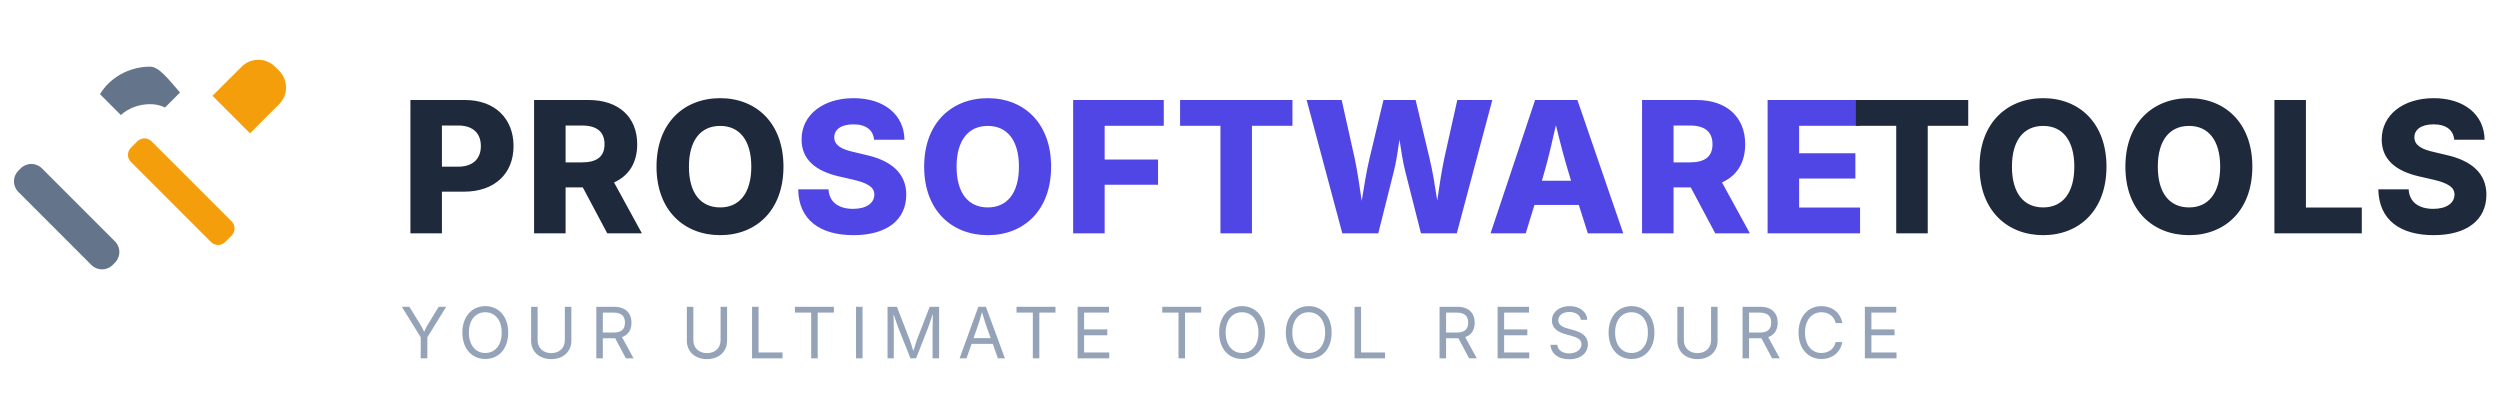
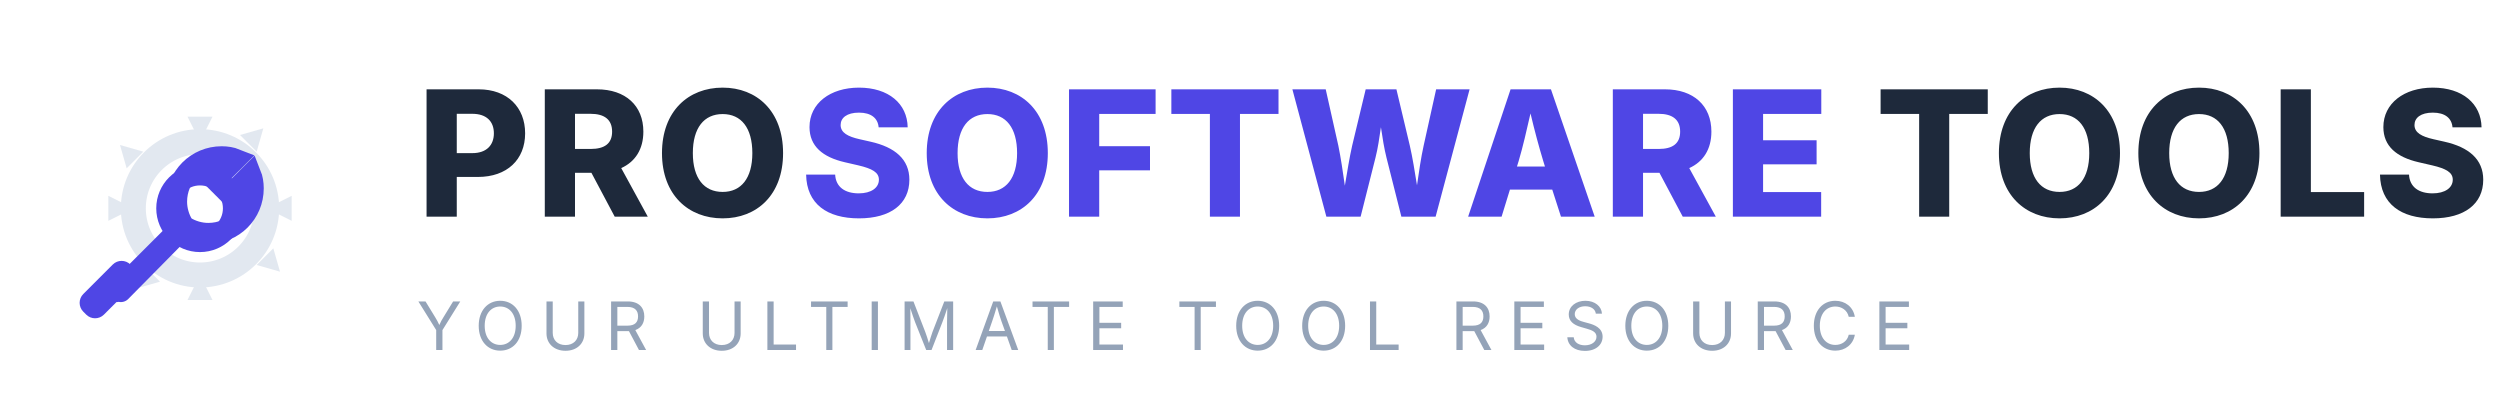
<svg xmlns="http://www.w3.org/2000/svg" viewBox="0 0 300 50" width="300" height="50">
-   <g transform="translate(2, 5)">
-     <path d="M16 3c-2.5 0-4.8 1.3-6 3.3l2.5 2.5c1-.9 2.3-1.3 3.5-1.3.6 0 1.2.1 1.8.4l1.8-1.8C18.2 4.5 17.1 3 16 3z" fill="#64748b" />
-     <rect x="4" y="13" width="4" height="16" rx="1.8" transform="rotate(-45 6 21)" fill="#64748b" />
-     <path d="M27 3l-3.5 3.5 4.5 4.5 3.5-3.5c1.1-1.1 1.1-2.9 0-4l-.5-.5c-1.1-1.1-2.9-1.1-4 0z" fill="#f59e0b" />
-     <rect x="18" y="10" width="3.5" height="16" rx="1.2" transform="rotate(-45 19.75 18)" fill="#f59e0b" />
+   <g transform="translate(4, 5)">
+     <path d="M20 12l1.5-3h-3L20 12zM20 28l-1.5 3h3L20 28zM12 20l-3-1.5v3L12 20zM28 20l3 1.5v-3L28 20zM13.2 13.2l-2.8-.8.8 2.8L13.2 13.2zM26.8 26.8l2.8.8-.8-2.8L26.8 26.8zM13.2 26.8l-.8 2.8 2.8-.8L13.2 26.8zM26.8 13.2l.8-2.8-2.8.8L26.8 13.2z" fill="#e2e8f0" />
+     <circle cx="20" cy="20" r="8" fill="none" stroke="#e2e8f0" stroke-width="3" />
+     <circle cx="20" cy="20" r="4" fill="none" stroke="#4f46e5" stroke-width="2.5" />
+     <path d="M10 30L18 22c-0.5-0.8-0.8-1.8-0.8-2.8 0-3 2.4-5.4 5.4-5.4 0.6 0 1.2 0.1 1.7 0.3l-2.5 2.5 1.8 1.8 2.5-2.5c0.2 0.5 0.3 1.1 0.3 1.7 0 3-2.4 5.4-5.4 5.4-1 0-2-0.3-2.8-0.8L10.5 30" fill="none" stroke="#4f46e5" stroke-width="2.5" stroke-linecap="round" />
+     <rect x="5" y="28" width="8" height="3.5" rx="1.5" transform="rotate(-45 9 29.75)" fill="#4f46e5" />
  </g>
-   <text x="48" y="28" font-family="system-ui, -apple-system, 'Segoe UI', sans-serif" font-size="22" font-weight="800" fill="#1e293b" letter-spacing="0.5">PRO</text>
-   <text x="95" y="28" font-family="system-ui, -apple-system, 'Segoe UI', sans-serif" font-size="22" font-weight="800" fill="#4f46e5" letter-spacing="0.5">SOFTWARE</text>
-   <text x="222" y="28" font-family="system-ui, -apple-system, 'Segoe UI', sans-serif" font-size="22" font-weight="800" fill="#1e293b" letter-spacing="0.5">TOOLS</text>
-   <text x="48" y="43" font-family="system-ui, -apple-system, 'Segoe UI', sans-serif" font-size="8.5" fill="#94a3b8" letter-spacing="1.5">YOUR ULTIMATE TOOL RESOURCE</text>
+   <text x="50" y="26" font-family="system-ui, -apple-system, 'Segoe UI', sans-serif" font-size="21" font-weight="800" fill="#1e293b" letter-spacing="0.5">PRO</text>
+   <text x="96" y="26" font-family="system-ui, -apple-system, 'Segoe UI', sans-serif" font-size="21" font-weight="800" fill="#4f46e5" letter-spacing="0.5">SOFTWARE</text>
+   <text x="225" y="26" font-family="system-ui, -apple-system, 'Segoe UI', sans-serif" font-size="21" font-weight="800" fill="#1e293b" letter-spacing="0.5">TOOLS</text>
+   <text x="50" y="42" font-family="system-ui, -apple-system, 'Segoe UI', sans-serif" font-size="8" fill="#94a3b8" letter-spacing="1.8">YOUR ULTIMATE TOOL RESOURCE</text>
</svg>
